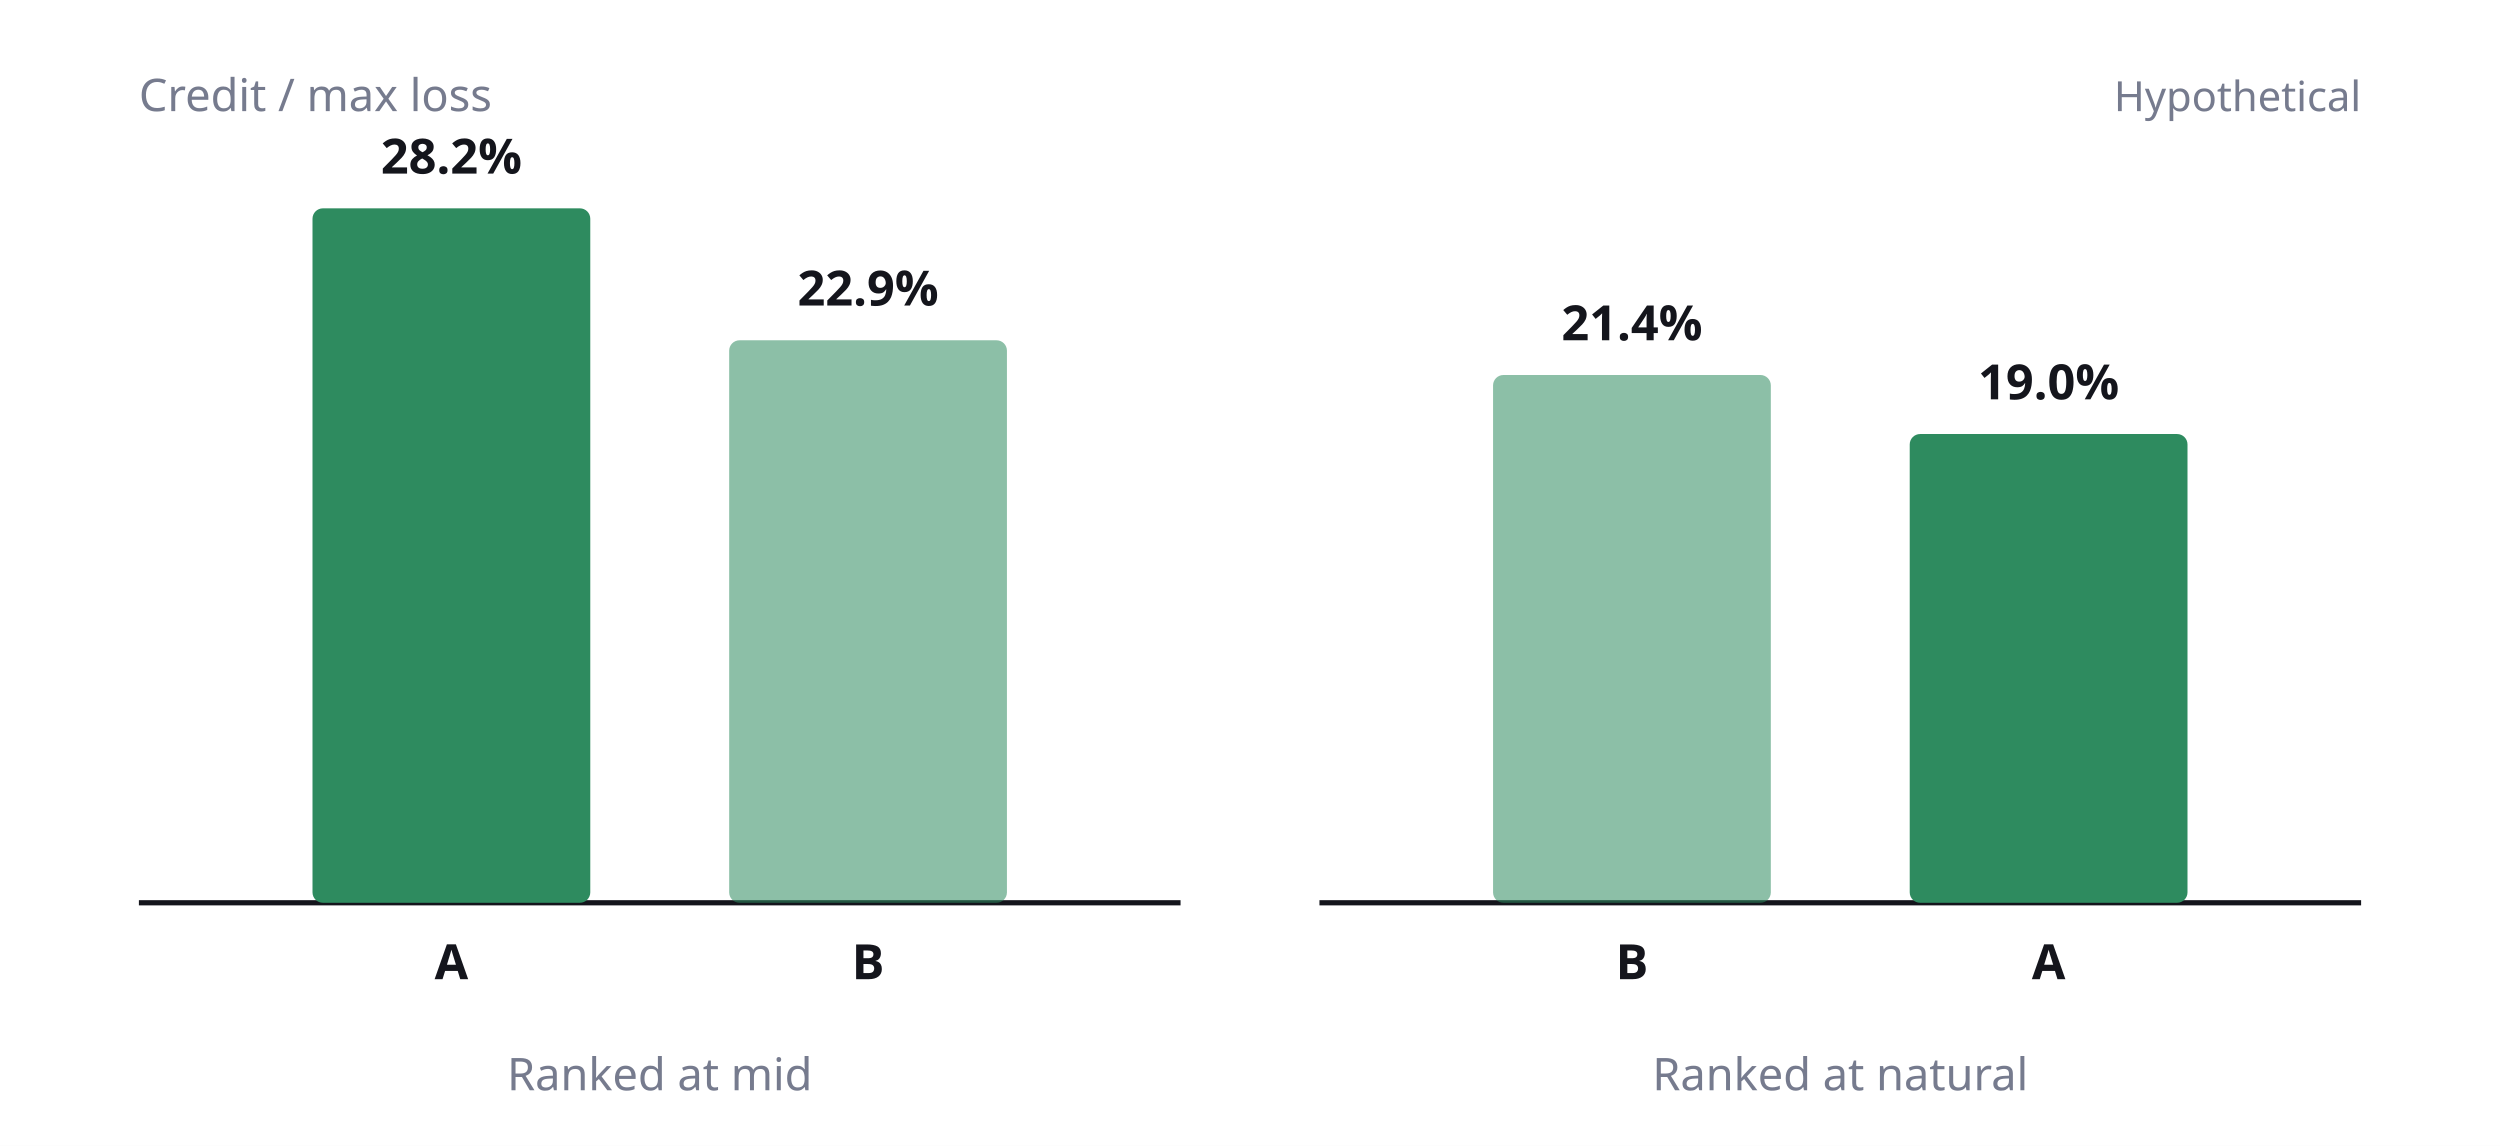
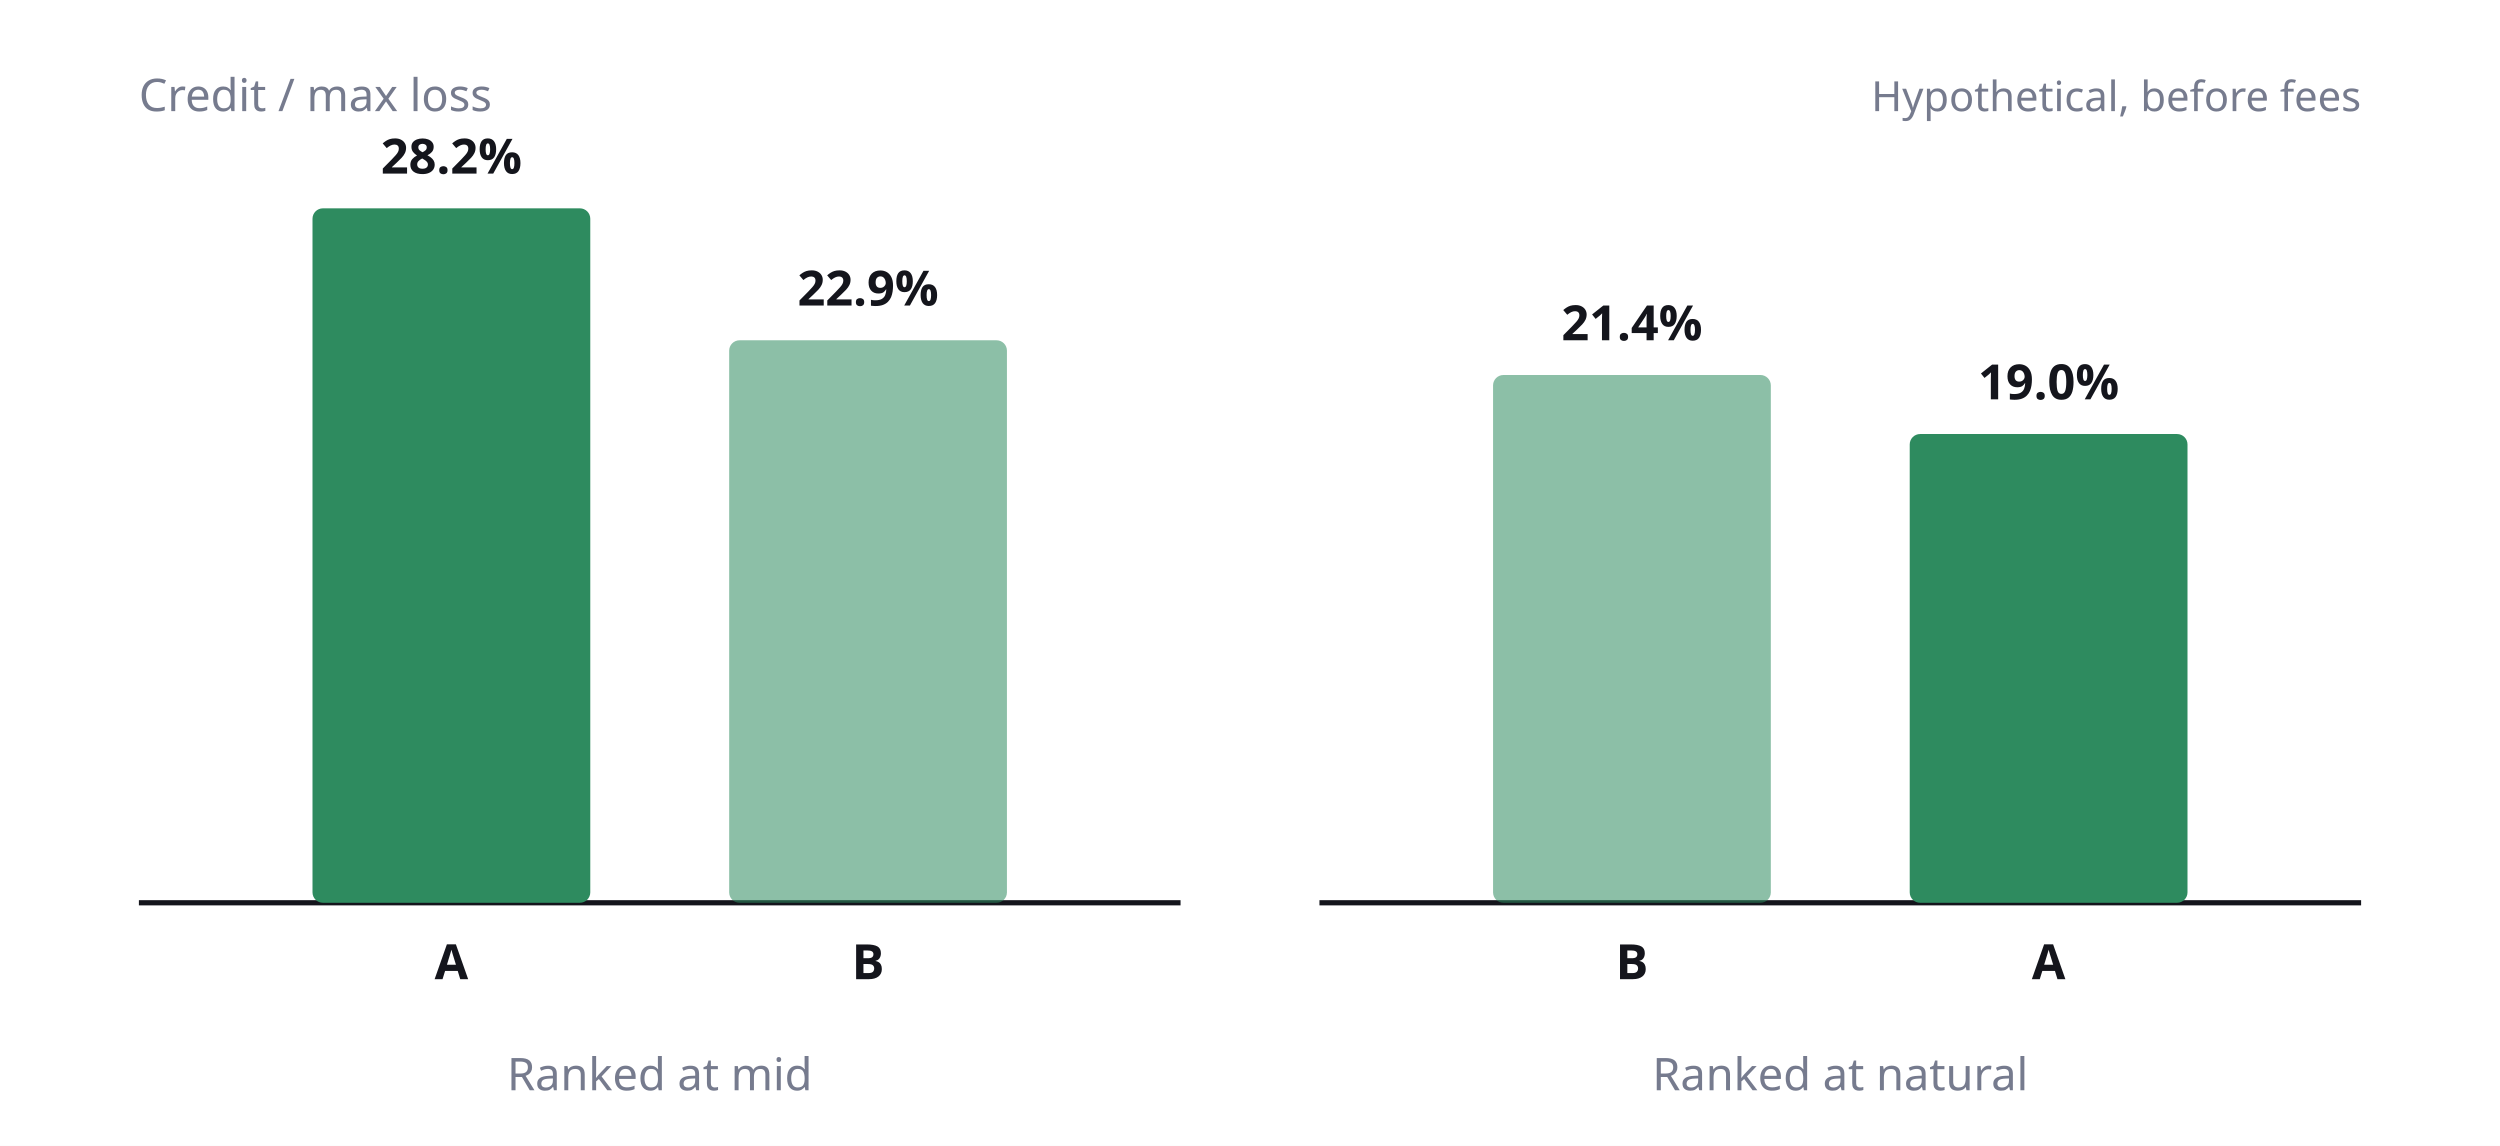
<svg xmlns="http://www.w3.org/2000/svg" viewBox="0 0 720 330" font-family="'IBM Plex Sans', system-ui, sans-serif" role="img" aria-label="Two hypothetical 5-wide put credit spreads ranked by credit as a share of max loss. Priced at the mid, spread A ranks first at 28.2 percent and spread B second at 22.9 percent. Priced at the natural, short bid minus long ask, the order reverses: spread B ranks first at 21.4 percent and spread A second at 19.0 percent, because A's quotes are wide and B's are tight.">
  <rect width="720" height="330" fill="#FFFFFF" />
  <text x="40" y="32" font-size="13" fill="#767B8E">Credit / max loss</text>
-   <text x="680" y="32" font-size="12" fill="#767B8E" text-anchor="end">Hypothetical</text>
+   <text x="680" y="32" font-size="12" fill="#767B8E" text-anchor="end">Hypothetical, before fees</text>
  <line x1="40" y1="260" x2="340" y2="260" stroke="#14151C" stroke-width="1.5" />
  <line x1="380" y1="260" x2="680" y2="260" stroke="#14151C" stroke-width="1.5" />
  <g fill="#2E8B5F">
    <rect x="90" y="60" width="80" height="200" rx="3" />
    <rect x="210" y="98" width="80" height="162" rx="3" fill-opacity="0.55" />
    <rect x="430" y="108" width="80" height="152" rx="3" fill-opacity="0.55" />
    <rect x="550" y="125" width="80" height="135" rx="3" />
  </g>
  <g font-size="14" fill="#14151C" font-weight="600" text-anchor="middle">
    <text x="130" y="50">28.2%</text>
    <text x="250" y="88">22.9%</text>
    <text x="470" y="98">21.4%</text>
    <text x="590" y="115">19.0%</text>
  </g>
  <g font-size="14" fill="#14151C" font-weight="600" text-anchor="middle">
    <text x="130" y="282">A</text>
    <text x="250" y="282">B</text>
    <text x="470" y="282">B</text>
    <text x="590" y="282">A</text>
  </g>
  <g font-size="13" fill="#767B8E" text-anchor="middle">
    <text x="190" y="314">Ranked at mid</text>
    <text x="530" y="314">Ranked at natural</text>
  </g>
</svg>
